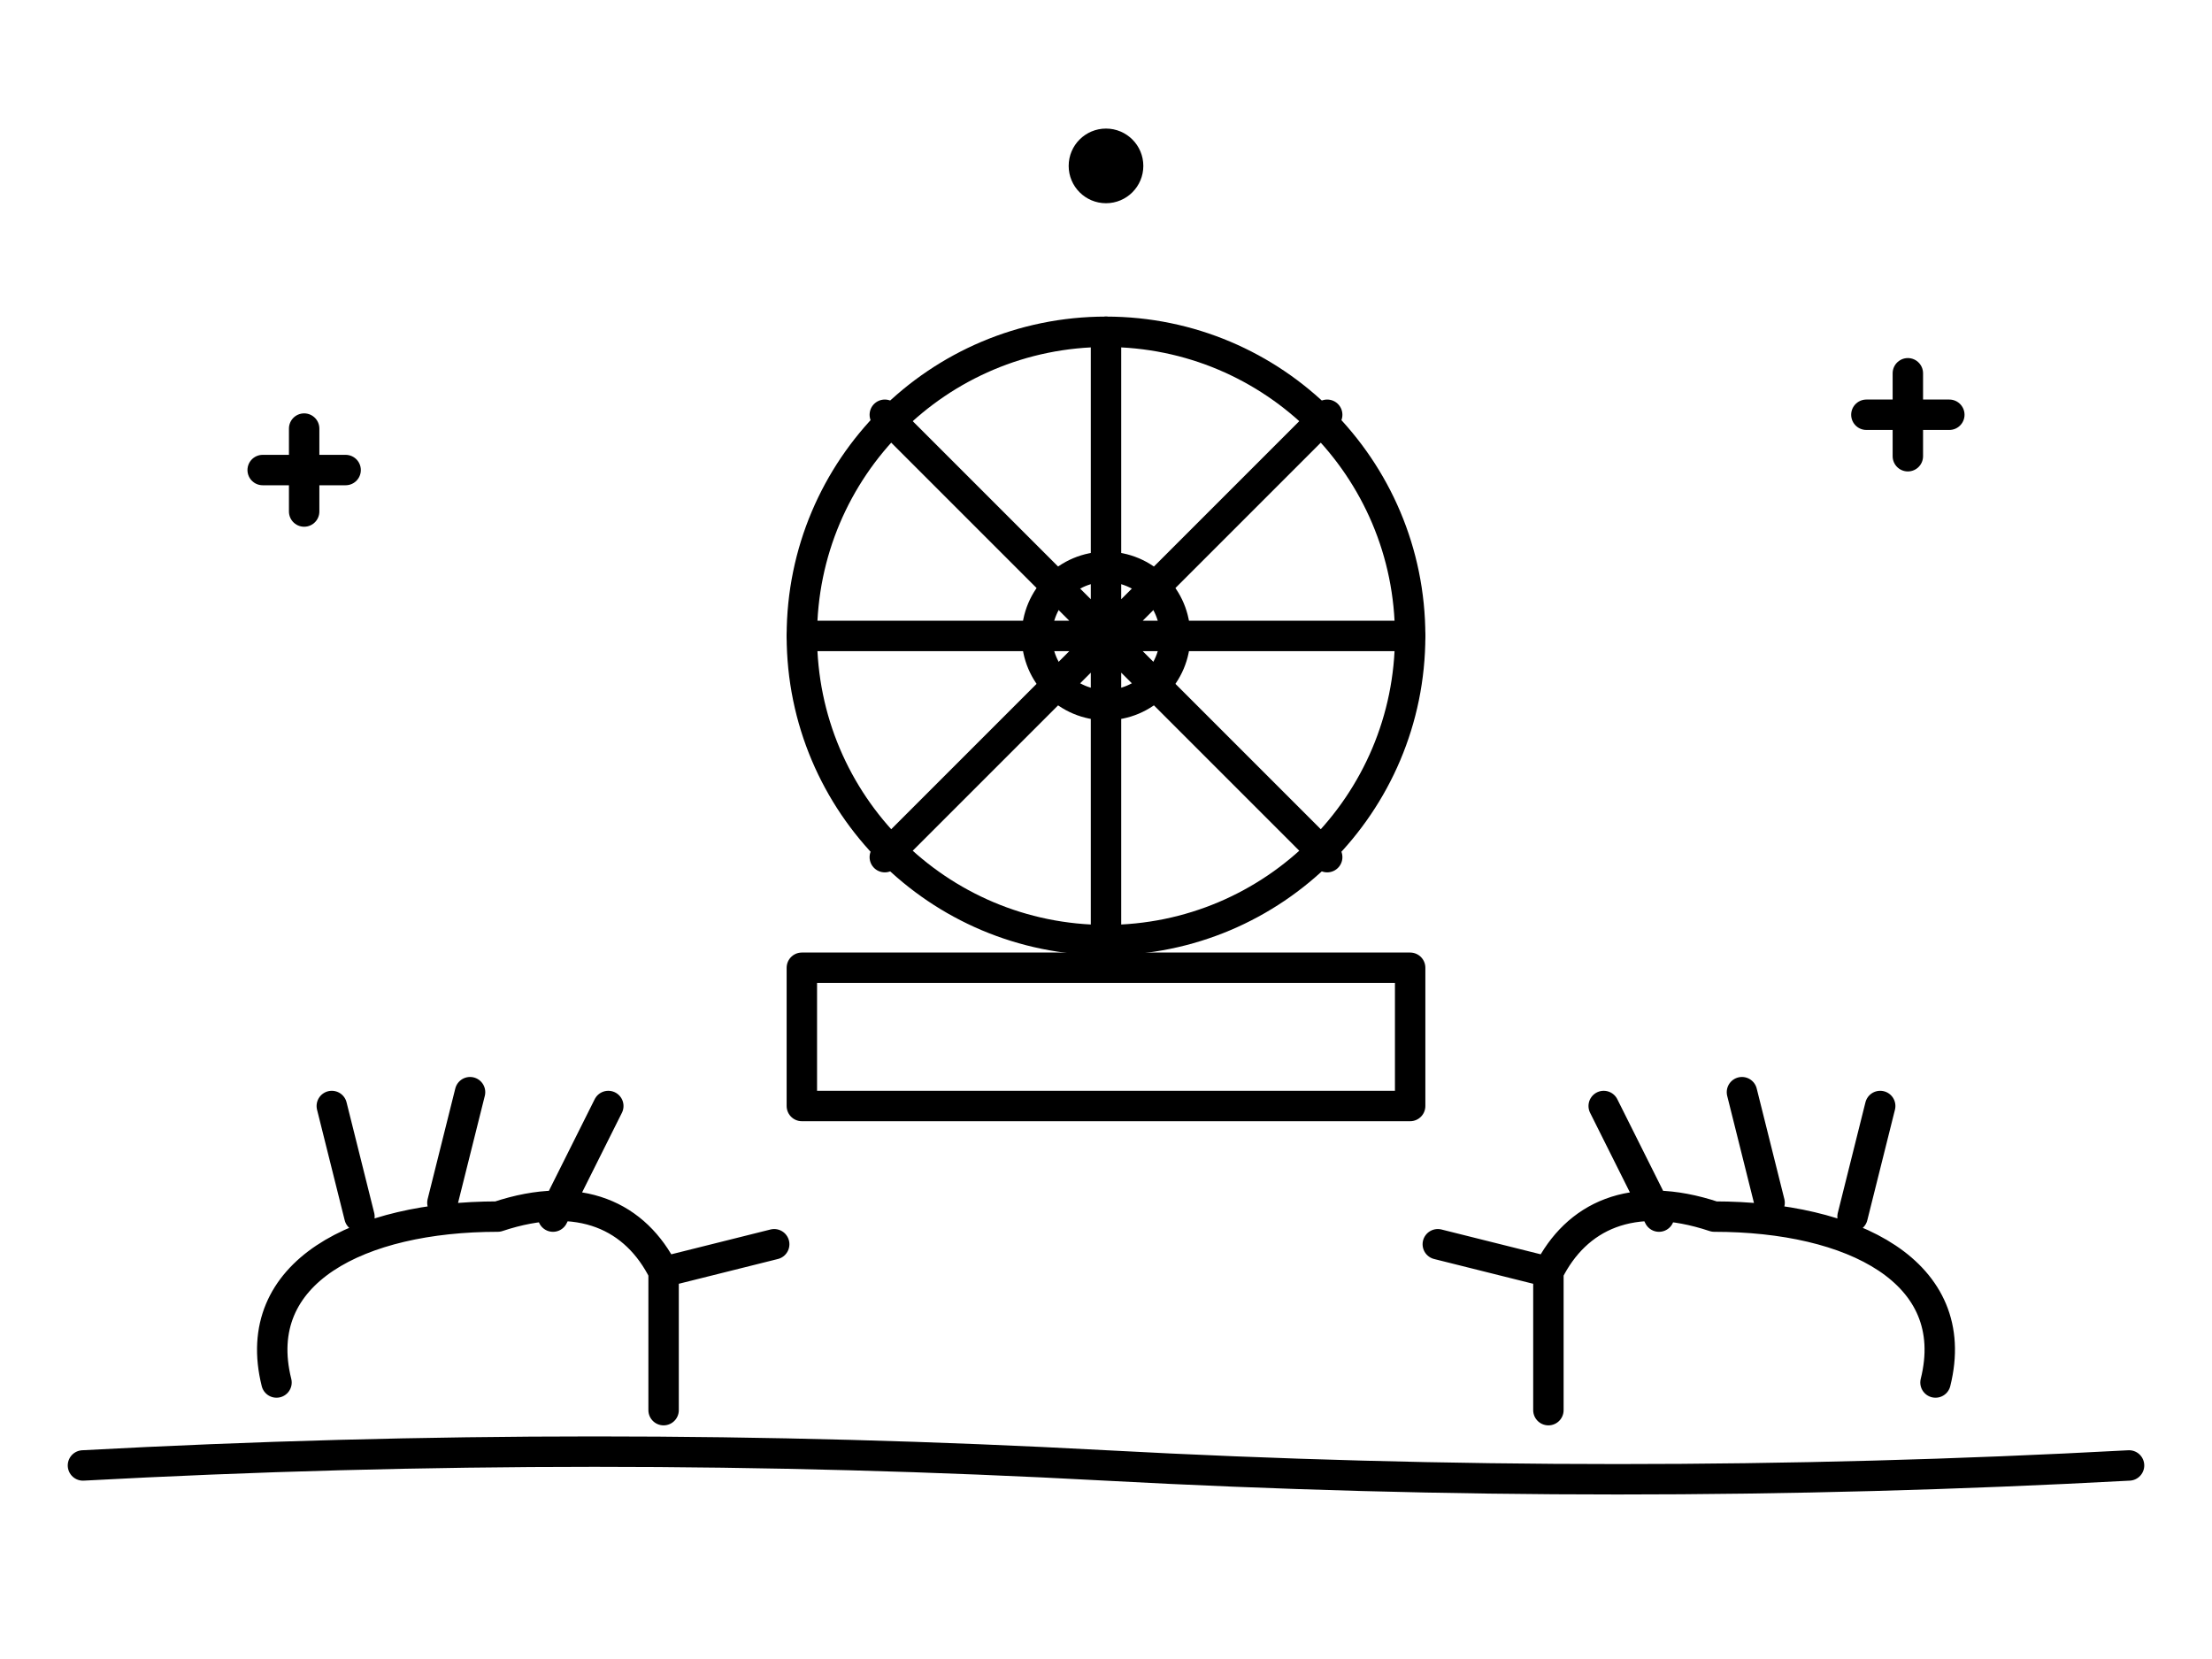
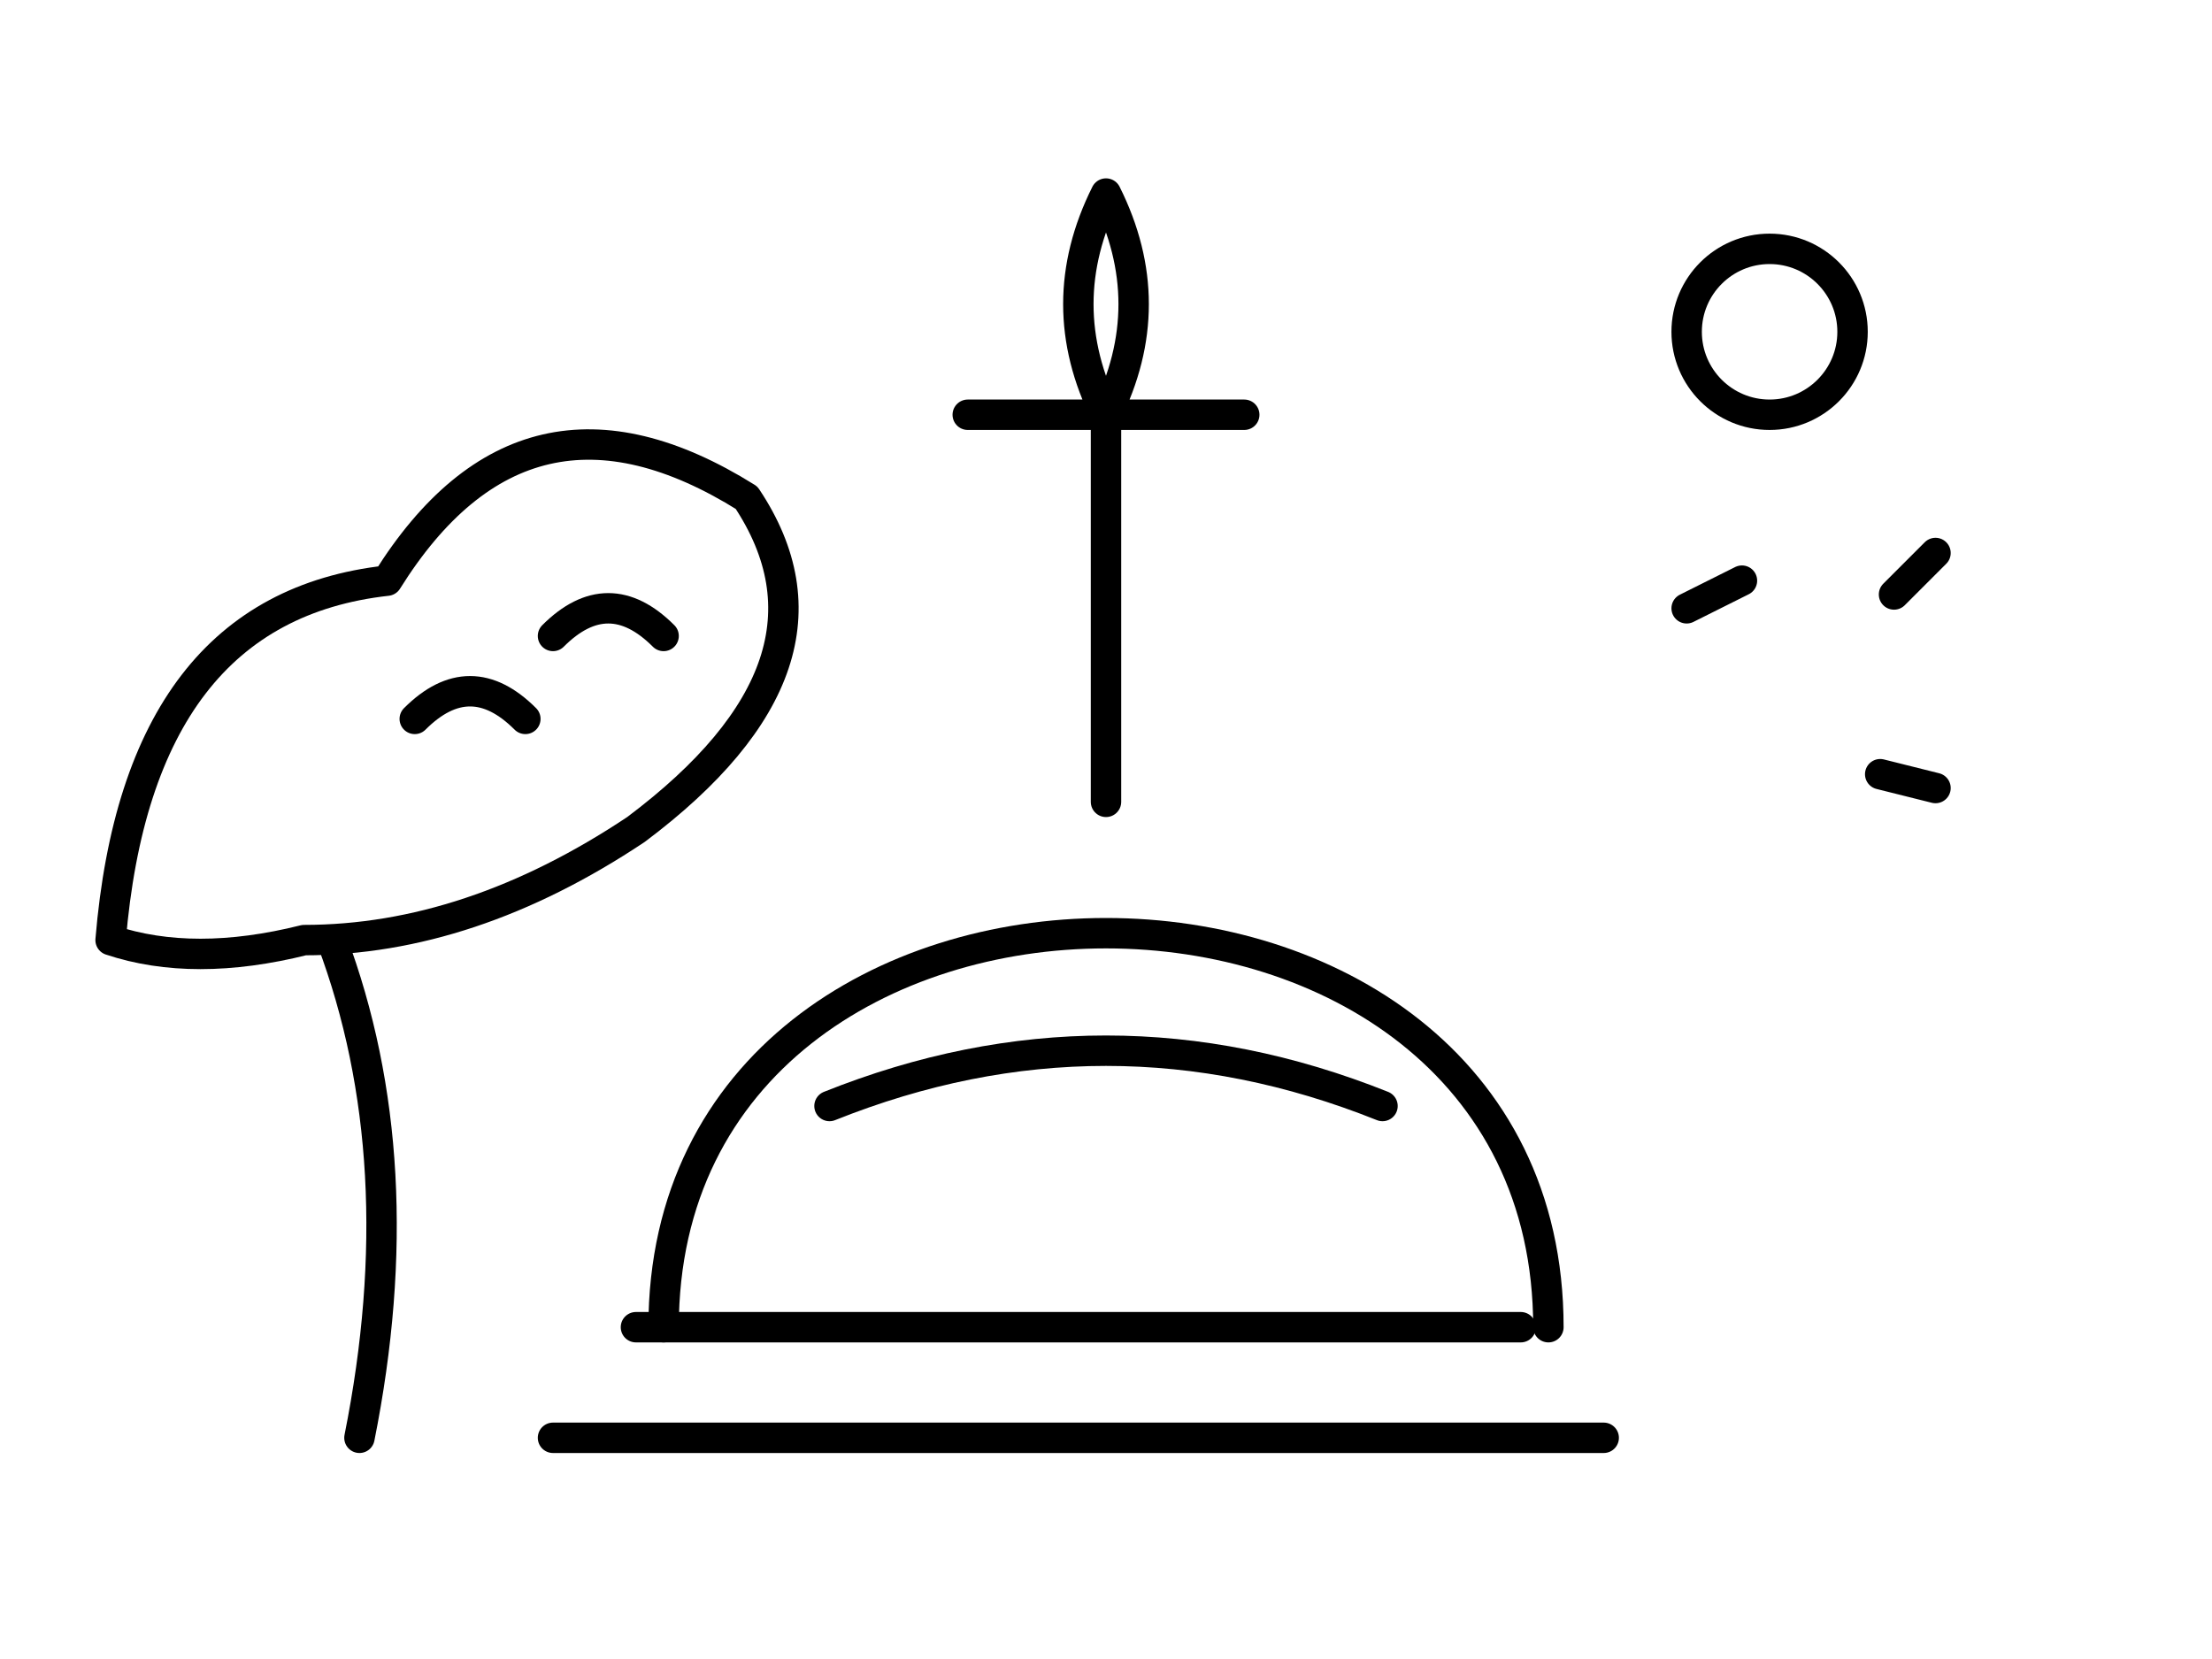
<svg xmlns="http://www.w3.org/2000/svg" viewBox="0 0 160 120" fill="none" stroke="#000" stroke-width="2.2" stroke-linecap="round" stroke-linejoin="round">
-   <circle cx="80" cy="46" r="22" />
-   <circle cx="80" cy="46" r="5" />
-   <path d="M80 24V68M58 46H102M64 30L96 62M96 30L64 62" />
-   <path d="M58 70H102V80H58Z" />
-   <path d="M20 100C18 92 26 88 36 88C42 86 46 88 48 92V102M26 88L24 80M32 87L34 79M40 88L44 80M48 92L56 90" />
-   <path d="M140 100C142 92 134 88 124 88C118 86 114 88 112 92V102M134 88L136 80M128 87L126 79M120 88L116 80M112 92L104 90" />
-   <path d="M6 106Q43.0 104 80.0 106T154 106" />
-   <path d="M19 34H25M22 31V37" />
-   <path d="M135 30H141M138 27V33" />
-   <circle cx="80" cy="12" r="1.6" fill="#000" />
+   <path d="M40 104 H116 M46 96 H110" />
+   <path d="M48 96 C48 58 112 58 112 96" />
+   <path d="M80 58 V30 M70 30 H90 M80 30 Q76 22 80 14 Q84 22 80 30" />
+   <path d="M26 104 Q30 84 24 68" />
+   <path d="M8 68 Q10 44 28 42 Q38 26 54 36 Q62 48 46 60 Q34 68 22 68 Q14 70 8 68 Z" />
+   <path d="M30 52 q4 -4 8 0 M40 46 q4 -4 8 0" />
+   <path d="M60 80 Q80 72 100 80" />
+   <circle cx="128" cy="24" r="6" />
+   <path d="M122 44 l4 -2 M140 40 l-3 3 M136 56 l4 1" />
</svg>
